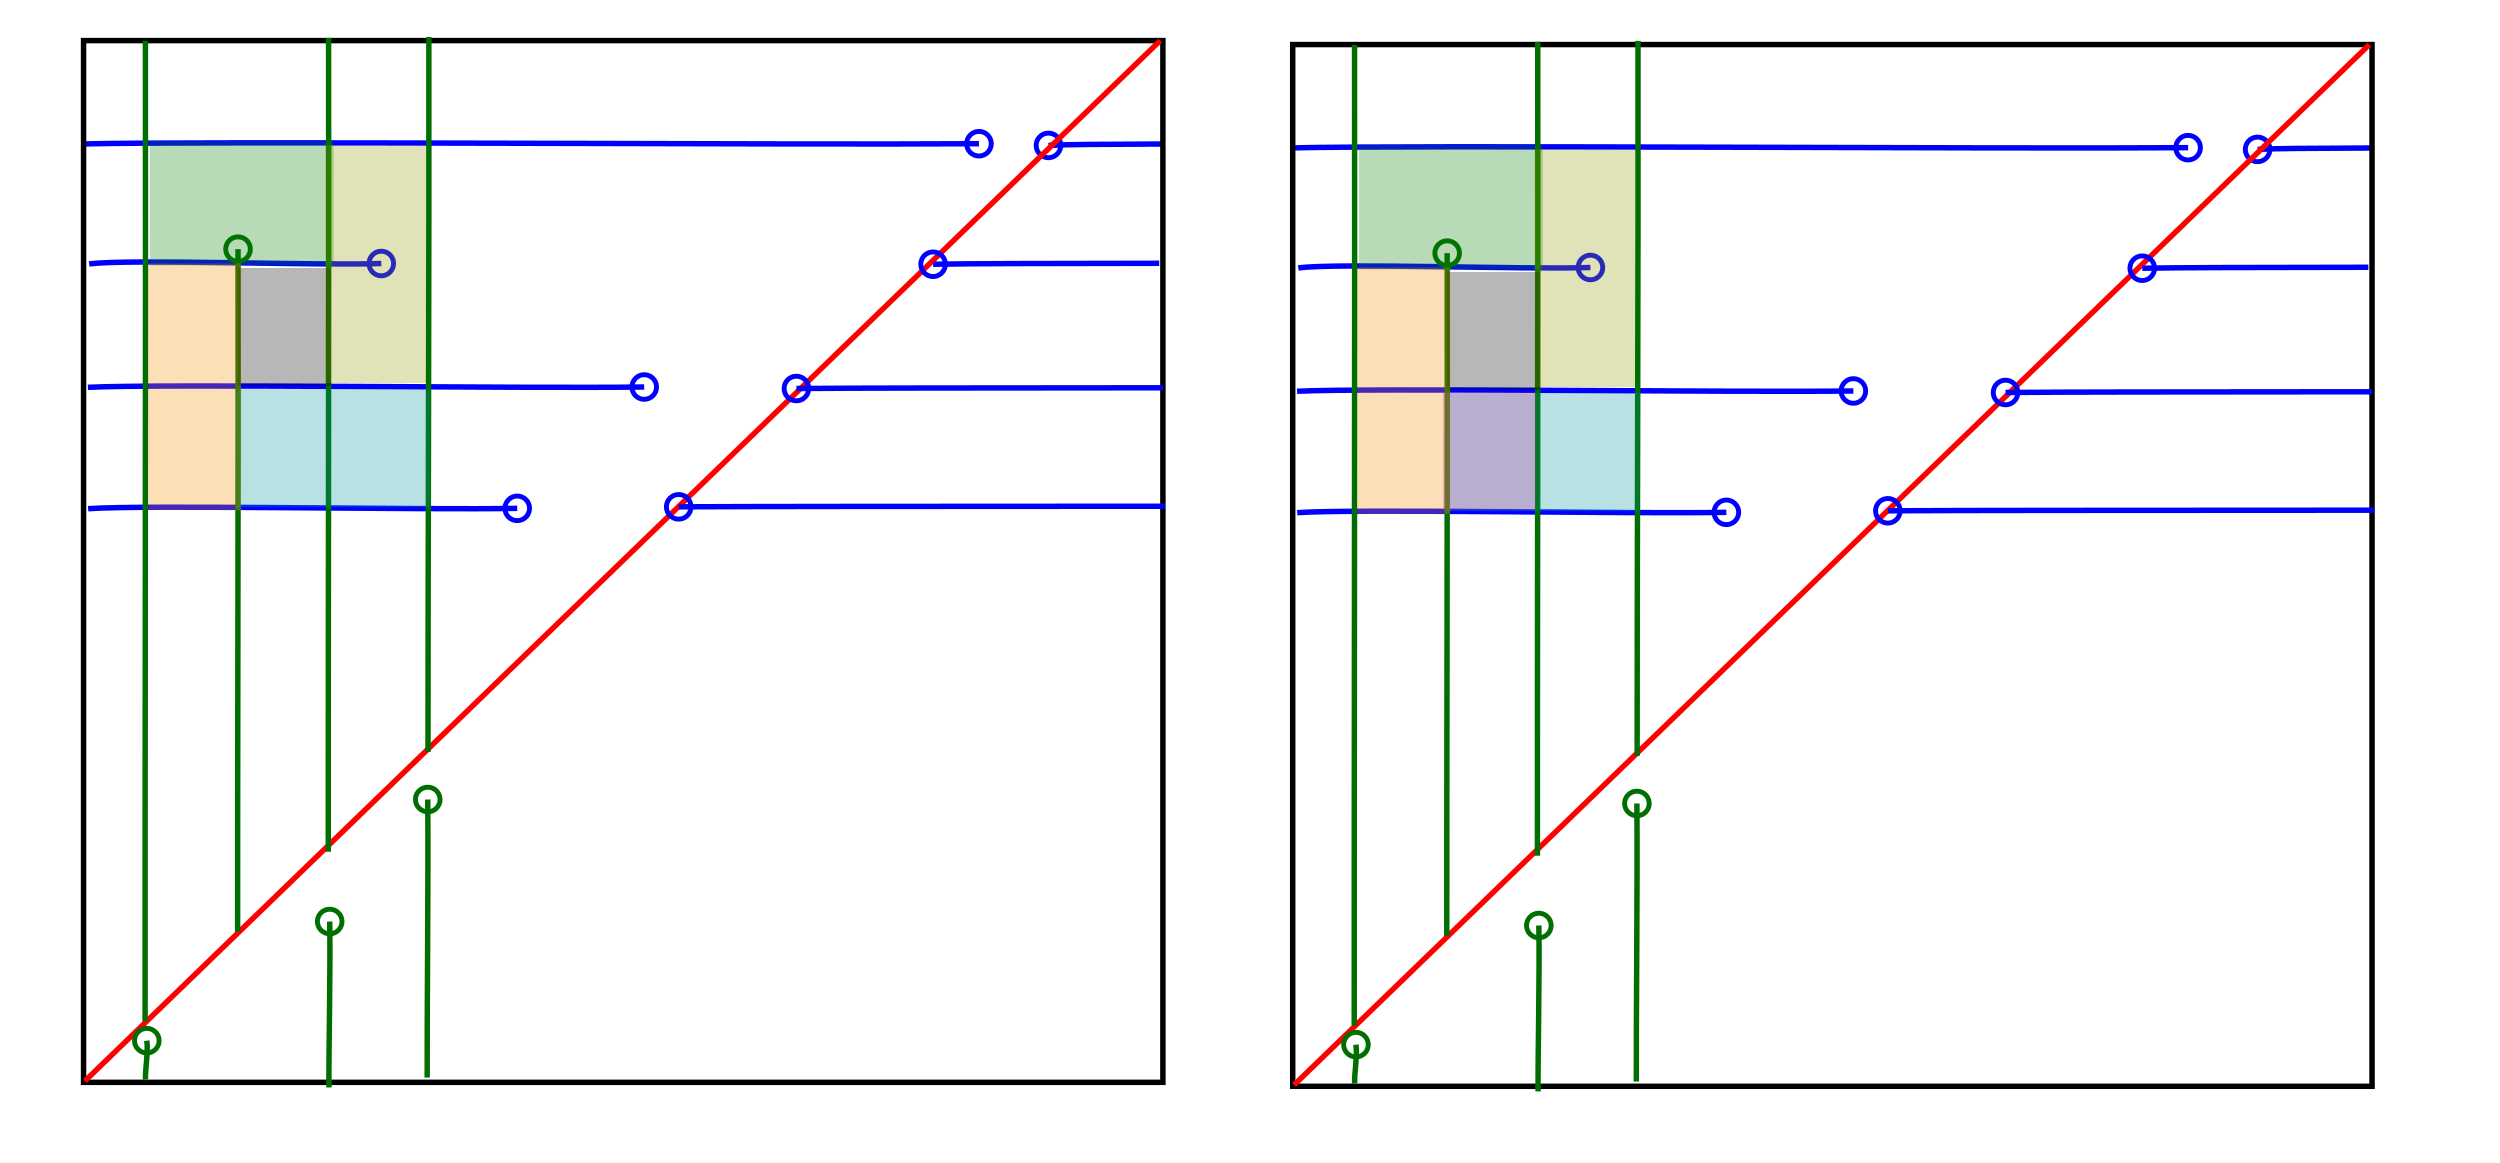
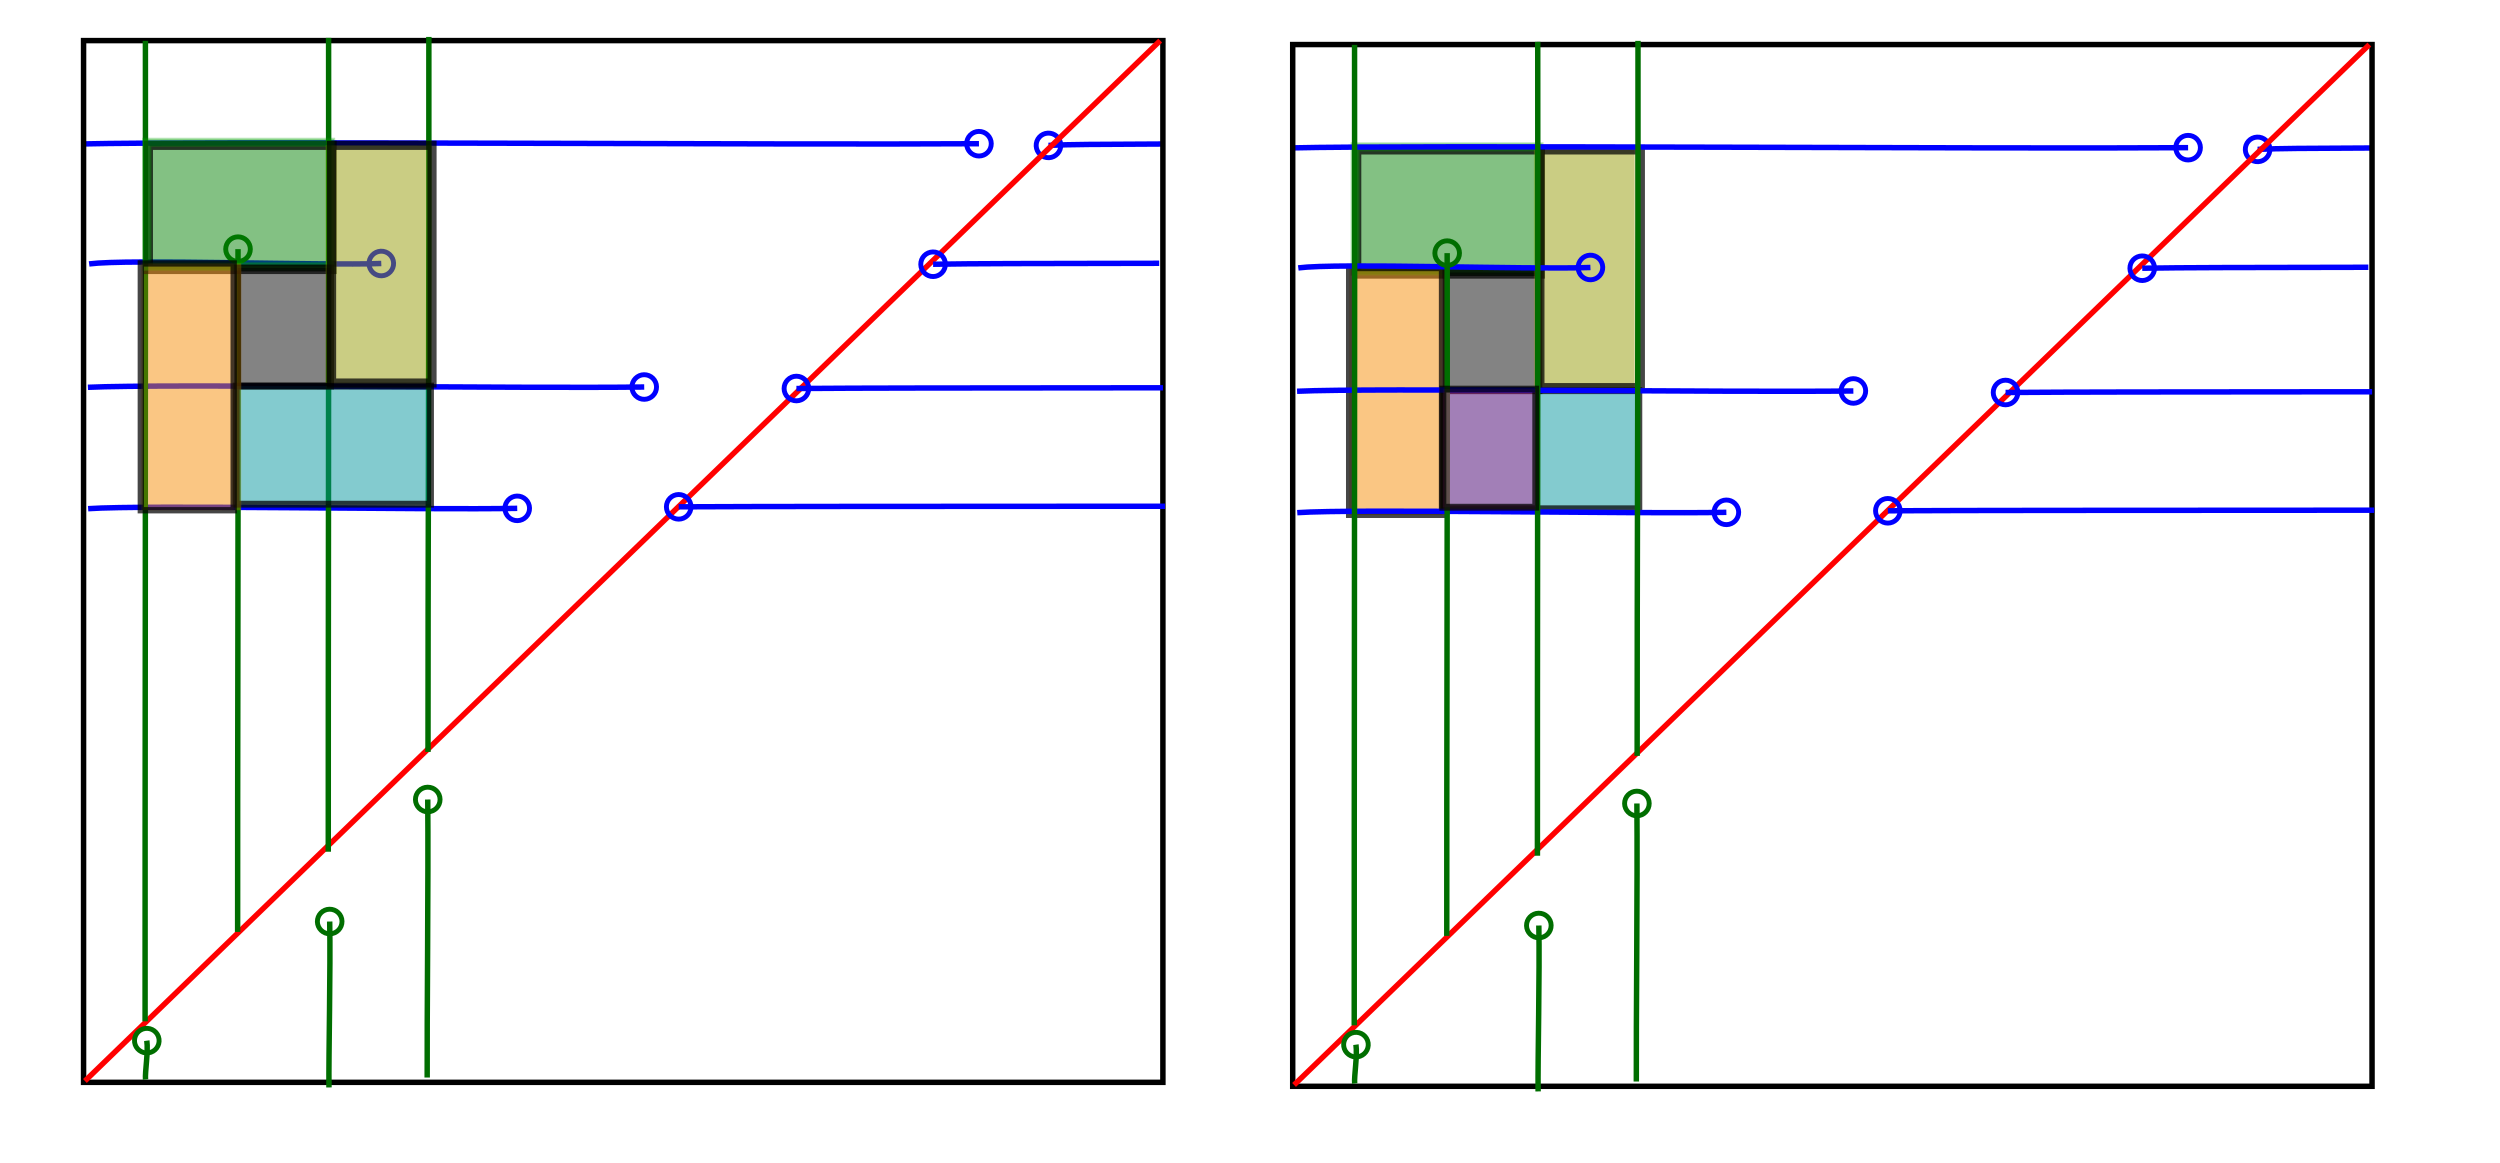
<svg xmlns="http://www.w3.org/2000/svg" width="4.3in" height="2in" viewBox="0 0 109.22 50.8" version="1.1" id="svg1">
  <defs id="defs1">
    <clipPath clipPathUnits="userSpaceOnUse" id="clipPath52">
      <path id="path52" style="stroke-width:0.1;stroke-linecap:square;paint-order:markers fill stroke;stop-color:#000000" d="m -880.828,-187.298 h 1640.84 v 73.282 h -1640.84 z" />
    </clipPath>
    <marker style="overflow:visible" id="ColoredDot" refX="0" refY="0" orient="auto" markerWidth="1" markerHeight="1" viewBox="0 0 1 1" preserveAspectRatio="xMidYMid">
      <path transform="scale(0.45)" style="fill:context-fill;fill-rule:evenodd;stroke:context-stroke;stroke-width:2" d="M 5,0 C 5,2.76 2.76,5 0,5 -2.76,5 -5,2.76 -5,0 c 0,-2.76 2.3,-5 5,-5 2.76,0 5,2.24 5,5 z" id="path20" />
    </marker>
    <rect x="644.477" y="100.005" width="63.64" height="68.69" id="rect4" />
    <rect x="644.477" y="100.005" width="63.64" height="68.69" id="rect4-5" />
    <rect x="644.477" y="100.005" width="63.64" height="68.69" id="rect4-5-6" />
    <rect x="644.477" y="100.005" width="63.64" height="68.69" id="rect4-5-6-1" />
    <rect x="644.477" y="100.005" width="63.64" height="68.69" id="rect4-5-6-1-0" />
    <rect x="644.477" y="100.005" width="63.64" height="68.69" id="rect4-9" />
    <rect x="644.477" y="100.005" width="63.64" height="68.69" id="rect4-5-6-9" />
    <rect x="644.477" y="100.005" width="63.64" height="68.69" id="rect4-5-6-1-0-8" />
    <marker style="overflow:visible" id="marker4-6-8" refX="0" refY="0" orient="auto-start-reverse" markerWidth="1" markerHeight="1" viewBox="0 0 1 1" preserveAspectRatio="xMidYMid">
      <path transform="scale(0.7)" d="M -2,-4 9,0 -2,4 c 2,-2.33 2,-5.66 0,-8 z" style="fill:context-stroke;fill-rule:evenodd;stroke:none" id="path4-9-0" />
    </marker>
    <marker style="overflow:visible" id="marker4-6-8-9" refX="0" refY="0" orient="auto-start-reverse" markerWidth="1" markerHeight="1" viewBox="0 0 1 1" preserveAspectRatio="xMidYMid">
      <path transform="scale(0.7)" d="M -2,-4 9,0 -2,4 c 2,-2.33 2,-5.66 0,-8 z" style="fill:context-stroke;fill-rule:evenodd;stroke:none" id="path4-9-0-6" />
    </marker>
    <marker style="overflow:visible" id="ColoredDot-77" refX="0" refY="0" orient="auto" markerWidth="1" markerHeight="1" viewBox="0 0 1 1" preserveAspectRatio="xMidYMid">
      <path transform="scale(0.45)" style="fill:context-fill;fill-rule:evenodd;stroke:context-stroke;stroke-width:2" d="M 5,0 C 5,2.76 2.76,5 0,5 -2.76,5 -5,2.76 -5,0 c 0,-2.76 2.3,-5 5,-5 2.76,0 5,2.24 5,5 z" id="path20-9" />
    </marker>
    <marker style="overflow:visible" id="marker4-6-8-9-7" refX="0" refY="0" orient="auto-start-reverse" markerWidth="1" markerHeight="1" viewBox="0 0 1 1" preserveAspectRatio="xMidYMid">
      <path transform="scale(0.7)" d="M -2,-4 9,0 -2,4 c 2,-2.33 2,-5.66 0,-8 z" style="fill:context-stroke;fill-rule:evenodd;stroke:none" id="path4-9-0-6-7" />
    </marker>
    <marker style="overflow:visible" id="ColoredDot-77-1" refX="0" refY="0" orient="auto" markerWidth="1" markerHeight="1" viewBox="0 0 1 1" preserveAspectRatio="xMidYMid">
      <path transform="scale(0.45)" style="fill:context-fill;fill-rule:evenodd;stroke:context-stroke;stroke-width:2" d="M 5,0 C 5,2.76 2.76,5 0,5 -2.76,5 -5,2.76 -5,0 c 0,-2.76 2.3,-5 5,-5 2.76,0 5,2.24 5,5 z" id="path20-9-6" />
    </marker>
    <marker style="overflow:visible" id="marker4-6-8-6" refX="0" refY="0" orient="auto-start-reverse" markerWidth="1" markerHeight="1" viewBox="0 0 1 1" preserveAspectRatio="xMidYMid">
      <path transform="scale(0.7)" d="M -2,-4 9,0 -2,4 c 2,-2.33 2,-5.66 0,-8 z" style="fill:context-stroke;fill-rule:evenodd;stroke:none" id="path4-9-0-3" />
    </marker>
    <marker style="overflow:visible" id="ColoredDot-6" refX="0" refY="0" orient="auto" markerWidth="1" markerHeight="1" viewBox="0 0 1 1" preserveAspectRatio="xMidYMid">
      <path transform="scale(0.45)" style="fill:context-fill;fill-rule:evenodd;stroke:context-stroke;stroke-width:2" d="M 5,0 C 5,2.76 2.76,5 0,5 -2.76,5 -5,2.76 -5,0 c 0,-2.76 2.3,-5 5,-5 2.76,0 5,2.24 5,5 z" id="path20-7" />
    </marker>
    <marker style="overflow:visible" id="marker4-6-8-1" refX="0" refY="0" orient="auto-start-reverse" markerWidth="1" markerHeight="1" viewBox="0 0 1 1" preserveAspectRatio="xMidYMid">
      <path transform="scale(0.7)" d="M -2,-4 9,0 -2,4 c 2,-2.33 2,-5.66 0,-8 z" style="fill:context-stroke;fill-rule:evenodd;stroke:none" id="path4-9-0-65" />
    </marker>
    <marker style="overflow:visible" id="ColoredDot-84" refX="0" refY="0" orient="auto" markerWidth="1" markerHeight="1" viewBox="0 0 1 1" preserveAspectRatio="xMidYMid">
      <path transform="scale(0.45)" style="fill:context-fill;fill-rule:evenodd;stroke:context-stroke;stroke-width:2" d="M 5,0 C 5,2.76 2.76,5 0,5 -2.76,5 -5,2.76 -5,0 c 0,-2.76 2.3,-5 5,-5 2.76,0 5,2.24 5,5 z" id="path20-71" />
    </marker>
    <marker style="overflow:visible" id="marker4-6-8-9-7-6" refX="0" refY="0" orient="auto-start-reverse" markerWidth="1" markerHeight="1" viewBox="0 0 1 1" preserveAspectRatio="xMidYMid">
      <path transform="scale(0.7)" d="M -2,-4 9,0 -2,4 c 2,-2.33 2,-5.66 0,-8 z" style="fill:context-stroke;fill-rule:evenodd;stroke:none" id="path4-9-0-6-7-2" />
    </marker>
    <marker style="overflow:visible" id="ColoredDot-77-1-7" refX="0" refY="0" orient="auto" markerWidth="1" markerHeight="1" viewBox="0 0 1 1" preserveAspectRatio="xMidYMid">
      <path transform="scale(0.45)" style="fill:context-fill;fill-rule:evenodd;stroke:context-stroke;stroke-width:2" d="M 5,0 C 5,2.76 2.76,5 0,5 -2.76,5 -5,2.76 -5,0 c 0,-2.76 2.3,-5 5,-5 2.76,0 5,2.24 5,5 z" id="path20-9-6-7" />
    </marker>
    <marker style="overflow:visible" id="marker4-6-8-6-6" refX="0" refY="0" orient="auto-start-reverse" markerWidth="1" markerHeight="1" viewBox="0 0 1 1" preserveAspectRatio="xMidYMid">
      <path transform="scale(0.7)" d="M -2,-4 9,0 -2,4 c 2,-2.33 2,-5.66 0,-8 z" style="fill:context-stroke;fill-rule:evenodd;stroke:none" id="path4-9-0-3-2" />
    </marker>
    <marker style="overflow:visible" id="ColoredDot-6-7" refX="0" refY="0" orient="auto" markerWidth="1" markerHeight="1" viewBox="0 0 1 1" preserveAspectRatio="xMidYMid">
      <path transform="scale(0.45)" style="fill:context-fill;fill-rule:evenodd;stroke:context-stroke;stroke-width:2" d="M 5,0 C 5,2.76 2.76,5 0,5 -2.76,5 -5,2.76 -5,0 c 0,-2.76 2.3,-5 5,-5 2.76,0 5,2.24 5,5 z" id="path20-7-2" />
    </marker>
    <marker style="overflow:visible" id="marker4-6-8-6-6-8" refX="0" refY="0" orient="auto-start-reverse" markerWidth="1" markerHeight="1" viewBox="0 0 1 1" preserveAspectRatio="xMidYMid">
      <path transform="scale(0.7)" d="M -2,-4 9,0 -2,4 c 2,-2.33 2,-5.66 0,-8 z" style="fill:context-stroke;fill-rule:evenodd;stroke:none" id="path4-9-0-3-2-0" />
    </marker>
    <marker style="overflow:visible" id="marker4-6-8-6-6-8-2" refX="0" refY="0" orient="auto-start-reverse" markerWidth="1" markerHeight="1" viewBox="0 0 1 1" preserveAspectRatio="xMidYMid">
      <path transform="scale(0.7)" d="M -2,-4 9,0 -2,4 c 2,-2.33 2,-5.66 0,-8 z" style="fill:context-stroke;fill-rule:evenodd;stroke:none" id="path4-9-0-3-2-0-5" />
    </marker>
    <marker style="overflow:visible" id="marker4-6-8-6-6-84" refX="0" refY="0" orient="auto-start-reverse" markerWidth="1" markerHeight="1" viewBox="0 0 1 1" preserveAspectRatio="xMidYMid">
      <path transform="scale(0.7)" d="M -2,-4 9,0 -2,4 c 2,-2.33 2,-5.66 0,-8 z" style="fill:context-stroke;fill-rule:evenodd;stroke:none" id="path4-9-0-3-2-7" />
    </marker>
    <marker style="overflow:visible" id="ColoredDot-6-7-7" refX="0" refY="0" orient="auto" markerWidth="1" markerHeight="1" viewBox="0 0 1 1" preserveAspectRatio="xMidYMid">
      <path transform="scale(0.45)" style="fill:context-fill;fill-rule:evenodd;stroke:context-stroke;stroke-width:2" d="M 5,0 C 5,2.76 2.76,5 0,5 -2.76,5 -5,2.76 -5,0 c 0,-2.76 2.3,-5 5,-5 2.76,0 5,2.24 5,5 z" id="path20-7-2-8" />
    </marker>
    <marker style="overflow:visible" id="marker4-6-8-6-6-8-5" refX="0" refY="0" orient="auto-start-reverse" markerWidth="1" markerHeight="1" viewBox="0 0 1 1" preserveAspectRatio="xMidYMid">
      <path transform="scale(0.7)" d="M -2,-4 9,0 -2,4 c 2,-2.33 2,-5.66 0,-8 z" style="fill:context-stroke;fill-rule:evenodd;stroke:none" id="path4-9-0-3-2-0-7" />
    </marker>
    <marker style="overflow:visible" id="marker4-6-8-6-6-84-9" refX="0" refY="0" orient="auto-start-reverse" markerWidth="1" markerHeight="1" viewBox="0 0 1 1" preserveAspectRatio="xMidYMid">
      <path transform="scale(0.7)" d="M -2,-4 9,0 -2,4 c 2,-2.33 2,-5.66 0,-8 z" style="fill:context-stroke;fill-rule:evenodd;stroke:none" id="path4-9-0-3-2-7-4" />
    </marker>
    <marker style="overflow:visible" id="ColoredDot-6-7-7-7" refX="0" refY="0" orient="auto" markerWidth="1" markerHeight="1" viewBox="0 0 1 1" preserveAspectRatio="xMidYMid">
      <path transform="scale(0.45)" style="fill:context-fill;fill-rule:evenodd;stroke:context-stroke;stroke-width:2" d="M 5,0 C 5,2.76 2.76,5 0,5 -2.76,5 -5,2.76 -5,0 c 0,-2.76 2.3,-5 5,-5 2.76,0 5,2.24 5,5 z" id="path20-7-2-8-6" />
    </marker>
    <marker style="overflow:visible" id="marker4-6-8-1-4" refX="0" refY="0" orient="auto-start-reverse" markerWidth="1" markerHeight="1" viewBox="0 0 1 1" preserveAspectRatio="xMidYMid">
      <path transform="scale(0.7)" d="M -2,-4 9,0 -2,4 c 2,-2.33 2,-5.66 0,-8 z" style="fill:context-stroke;fill-rule:evenodd;stroke:none" id="path4-9-0-65-9" />
    </marker>
    <marker style="overflow:visible" id="ColoredDot-84-0" refX="0" refY="0" orient="auto" markerWidth="1" markerHeight="1" viewBox="0 0 1 1" preserveAspectRatio="xMidYMid">
      <path transform="scale(0.45)" style="fill:context-fill;fill-rule:evenodd;stroke:context-stroke;stroke-width:2" d="M 5,0 C 5,2.76 2.76,5 0,5 -2.76,5 -5,2.76 -5,0 c 0,-2.76 2.3,-5 5,-5 2.76,0 5,2.24 5,5 z" id="path20-71-8" />
    </marker>
    <marker style="overflow:visible" id="marker4-6-8-9-7-6-9" refX="0" refY="0" orient="auto-start-reverse" markerWidth="1" markerHeight="1" viewBox="0 0 1 1" preserveAspectRatio="xMidYMid">
      <path transform="scale(0.7)" d="M -2,-4 9,0 -2,4 c 2,-2.33 2,-5.66 0,-8 z" style="fill:context-stroke;fill-rule:evenodd;stroke:none" id="path4-9-0-6-7-2-6" />
    </marker>
    <marker style="overflow:visible" id="ColoredDot-77-1-7-3" refX="0" refY="0" orient="auto" markerWidth="1" markerHeight="1" viewBox="0 0 1 1" preserveAspectRatio="xMidYMid">
      <path transform="scale(0.45)" style="fill:context-fill;fill-rule:evenodd;stroke:context-stroke;stroke-width:2" d="M 5,0 C 5,2.76 2.76,5 0,5 -2.76,5 -5,2.76 -5,0 c 0,-2.76 2.3,-5 5,-5 2.76,0 5,2.24 5,5 z" id="path20-9-6-7-2" />
    </marker>
    <marker style="overflow:visible" id="marker4-6-8-3" refX="0" refY="0" orient="auto-start-reverse" markerWidth="1" markerHeight="1" viewBox="0 0 1 1" preserveAspectRatio="xMidYMid">
      <path transform="scale(0.7)" d="M -2,-4 9,0 -2,4 c 2,-2.33 2,-5.66 0,-8 z" style="fill:context-stroke;fill-rule:evenodd;stroke:none" id="path4-9-0-64" />
    </marker>
    <marker style="overflow:visible" id="ColoredDot-2" refX="0" refY="0" orient="auto" markerWidth="1" markerHeight="1" viewBox="0 0 1 1" preserveAspectRatio="xMidYMid">
      <path transform="scale(0.45)" style="fill:context-fill;fill-rule:evenodd;stroke:context-stroke;stroke-width:2" d="M 5,0 C 5,2.76 2.76,5 0,5 -2.76,5 -5,2.76 -5,0 c 0,-2.76 2.3,-5 5,-5 2.76,0 5,2.24 5,5 z" id="path20-5" />
    </marker>
    <marker style="overflow:visible" id="marker4-6-8-9-9" refX="0" refY="0" orient="auto-start-reverse" markerWidth="1" markerHeight="1" viewBox="0 0 1 1" preserveAspectRatio="xMidYMid">
      <path transform="scale(0.7)" d="M -2,-4 9,0 -2,4 c 2,-2.33 2,-5.66 0,-8 z" style="fill:context-stroke;fill-rule:evenodd;stroke:none" id="path4-9-0-6-4" />
    </marker>
    <marker style="overflow:visible" id="ColoredDot-77-9" refX="0" refY="0" orient="auto" markerWidth="1" markerHeight="1" viewBox="0 0 1 1" preserveAspectRatio="xMidYMid">
      <path transform="scale(0.45)" style="fill:context-fill;fill-rule:evenodd;stroke:context-stroke;stroke-width:2" d="M 5,0 C 5,2.76 2.76,5 0,5 -2.76,5 -5,2.76 -5,0 c 0,-2.76 2.3,-5 5,-5 2.76,0 5,2.24 5,5 z" id="path20-9-0" />
    </marker>
    <marker style="overflow:visible" id="marker4-6-8-1-7" refX="0" refY="0" orient="auto-start-reverse" markerWidth="1" markerHeight="1" viewBox="0 0 1 1" preserveAspectRatio="xMidYMid">
      <path transform="scale(0.7)" d="M -2,-4 9,0 -2,4 c 2,-2.33 2,-5.66 0,-8 z" style="fill:context-stroke;fill-rule:evenodd;stroke:none" id="path4-9-0-65-1" />
    </marker>
    <marker style="overflow:visible" id="ColoredDot-84-06" refX="0" refY="0" orient="auto" markerWidth="1" markerHeight="1" viewBox="0 0 1 1" preserveAspectRatio="xMidYMid">
      <path transform="scale(0.45)" style="fill:context-fill;fill-rule:evenodd;stroke:context-stroke;stroke-width:2" d="M 5,0 C 5,2.76 2.76,5 0,5 -2.76,5 -5,2.76 -5,0 c 0,-2.76 2.3,-5 5,-5 2.76,0 5,2.24 5,5 z" id="path20-71-6" />
    </marker>
    <marker style="overflow:visible" id="marker4-6-8-1-4-8" refX="0" refY="0" orient="auto-start-reverse" markerWidth="1" markerHeight="1" viewBox="0 0 1 1" preserveAspectRatio="xMidYMid">
      <path transform="scale(0.7)" d="M -2,-4 9,0 -2,4 c 2,-2.33 2,-5.66 0,-8 z" style="fill:context-stroke;fill-rule:evenodd;stroke:none" id="path4-9-0-65-9-9" />
    </marker>
    <marker style="overflow:visible" id="ColoredDot-84-0-3" refX="0" refY="0" orient="auto" markerWidth="1" markerHeight="1" viewBox="0 0 1 1" preserveAspectRatio="xMidYMid">
      <path transform="scale(0.45)" style="fill:context-fill;fill-rule:evenodd;stroke:context-stroke;stroke-width:2" d="M 5,0 C 5,2.76 2.76,5 0,5 -2.76,5 -5,2.76 -5,0 c 0,-2.76 2.3,-5 5,-5 2.76,0 5,2.24 5,5 z" id="path20-71-8-0" />
    </marker>
    <marker style="overflow:visible" id="marker4-6-8-9-7-7" refX="0" refY="0" orient="auto-start-reverse" markerWidth="1" markerHeight="1" viewBox="0 0 1 1" preserveAspectRatio="xMidYMid">
      <path transform="scale(0.7)" d="M -2,-4 9,0 -2,4 c 2,-2.33 2,-5.66 0,-8 z" style="fill:context-stroke;fill-rule:evenodd;stroke:none" id="path4-9-0-6-7-8" />
    </marker>
    <marker style="overflow:visible" id="ColoredDot-77-1-5" refX="0" refY="0" orient="auto" markerWidth="1" markerHeight="1" viewBox="0 0 1 1" preserveAspectRatio="xMidYMid">
      <path transform="scale(0.45)" style="fill:context-fill;fill-rule:evenodd;stroke:context-stroke;stroke-width:2" d="M 5,0 C 5,2.76 2.76,5 0,5 -2.76,5 -5,2.76 -5,0 c 0,-2.76 2.3,-5 5,-5 2.76,0 5,2.24 5,5 z" id="path20-9-6-9" />
    </marker>
    <marker style="overflow:visible" id="marker4-6-8-9-7-6-8" refX="0" refY="0" orient="auto-start-reverse" markerWidth="1" markerHeight="1" viewBox="0 0 1 1" preserveAspectRatio="xMidYMid">
      <path transform="scale(0.7)" d="M -2,-4 9,0 -2,4 c 2,-2.33 2,-5.66 0,-8 z" style="fill:context-stroke;fill-rule:evenodd;stroke:none" id="path4-9-0-6-7-2-2" />
    </marker>
    <marker style="overflow:visible" id="ColoredDot-77-1-7-6" refX="0" refY="0" orient="auto" markerWidth="1" markerHeight="1" viewBox="0 0 1 1" preserveAspectRatio="xMidYMid">
      <path transform="scale(0.45)" style="fill:context-fill;fill-rule:evenodd;stroke:context-stroke;stroke-width:2" d="M 5,0 C 5,2.76 2.76,5 0,5 -2.76,5 -5,2.76 -5,0 c 0,-2.76 2.3,-5 5,-5 2.76,0 5,2.24 5,5 z" id="path20-9-6-7-9" />
    </marker>
    <marker style="overflow:visible" id="marker4-6-8-9-7-6-9-7" refX="0" refY="0" orient="auto-start-reverse" markerWidth="1" markerHeight="1" viewBox="0 0 1 1" preserveAspectRatio="xMidYMid">
      <path transform="scale(0.7)" d="M -2,-4 9,0 -2,4 c 2,-2.33 2,-5.66 0,-8 z" style="fill:context-stroke;fill-rule:evenodd;stroke:none" id="path4-9-0-6-7-2-6-4" />
    </marker>
    <marker style="overflow:visible" id="ColoredDot-77-1-7-3-3" refX="0" refY="0" orient="auto" markerWidth="1" markerHeight="1" viewBox="0 0 1 1" preserveAspectRatio="xMidYMid">
      <path transform="scale(0.45)" style="fill:context-fill;fill-rule:evenodd;stroke:context-stroke;stroke-width:2" d="M 5,0 C 5,2.76 2.76,5 0,5 -2.76,5 -5,2.76 -5,0 c 0,-2.76 2.3,-5 5,-5 2.76,0 5,2.24 5,5 z" id="path20-9-6-7-2-2" />
    </marker>
    <marker style="overflow:visible" id="marker4-6-8-6-4" refX="0" refY="0" orient="auto-start-reverse" markerWidth="1" markerHeight="1" viewBox="0 0 1 1" preserveAspectRatio="xMidYMid">
      <path transform="scale(0.7)" d="M -2,-4 9,0 -2,4 c 2,-2.33 2,-5.66 0,-8 z" style="fill:context-stroke;fill-rule:evenodd;stroke:none" id="path4-9-0-3-4" />
    </marker>
    <marker style="overflow:visible" id="ColoredDot-6-5" refX="0" refY="0" orient="auto" markerWidth="1" markerHeight="1" viewBox="0 0 1 1" preserveAspectRatio="xMidYMid">
      <path transform="scale(0.45)" style="fill:context-fill;fill-rule:evenodd;stroke:context-stroke;stroke-width:2" d="M 5,0 C 5,2.76 2.76,5 0,5 -2.76,5 -5,2.76 -5,0 c 0,-2.76 2.3,-5 5,-5 2.76,0 5,2.24 5,5 z" id="path20-7-9" />
    </marker>
    <marker style="overflow:visible" id="marker4-6-8-6-6-7" refX="0" refY="0" orient="auto-start-reverse" markerWidth="1" markerHeight="1" viewBox="0 0 1 1" preserveAspectRatio="xMidYMid">
      <path transform="scale(0.7)" d="M -2,-4 9,0 -2,4 c 2,-2.33 2,-5.66 0,-8 z" style="fill:context-stroke;fill-rule:evenodd;stroke:none" id="path4-9-0-3-2-9" />
    </marker>
    <marker style="overflow:visible" id="ColoredDot-6-7-2" refX="0" refY="0" orient="auto" markerWidth="1" markerHeight="1" viewBox="0 0 1 1" preserveAspectRatio="xMidYMid">
      <path transform="scale(0.45)" style="fill:context-fill;fill-rule:evenodd;stroke:context-stroke;stroke-width:2" d="M 5,0 C 5,2.76 2.76,5 0,5 -2.76,5 -5,2.76 -5,0 c 0,-2.76 2.3,-5 5,-5 2.76,0 5,2.24 5,5 z" id="path20-7-2-1" />
    </marker>
    <marker style="overflow:visible" id="marker4-6-8-6-6-84-5" refX="0" refY="0" orient="auto-start-reverse" markerWidth="1" markerHeight="1" viewBox="0 0 1 1" preserveAspectRatio="xMidYMid">
      <path transform="scale(0.7)" d="M -2,-4 9,0 -2,4 c 2,-2.33 2,-5.66 0,-8 z" style="fill:context-stroke;fill-rule:evenodd;stroke:none" id="path4-9-0-3-2-7-5" />
    </marker>
    <marker style="overflow:visible" id="ColoredDot-6-7-7-5" refX="0" refY="0" orient="auto" markerWidth="1" markerHeight="1" viewBox="0 0 1 1" preserveAspectRatio="xMidYMid">
      <path transform="scale(0.45)" style="fill:context-fill;fill-rule:evenodd;stroke:context-stroke;stroke-width:2" d="M 5,0 C 5,2.76 2.76,5 0,5 -2.76,5 -5,2.76 -5,0 c 0,-2.76 2.3,-5 5,-5 2.76,0 5,2.24 5,5 z" id="path20-7-2-8-0" />
    </marker>
    <marker style="overflow:visible" id="marker4-6-8-6-6-84-9-8" refX="0" refY="0" orient="auto-start-reverse" markerWidth="1" markerHeight="1" viewBox="0 0 1 1" preserveAspectRatio="xMidYMid">
      <path transform="scale(0.7)" d="M -2,-4 9,0 -2,4 c 2,-2.33 2,-5.66 0,-8 z" style="fill:context-stroke;fill-rule:evenodd;stroke:none" id="path4-9-0-3-2-7-4-4" />
    </marker>
    <marker style="overflow:visible" id="ColoredDot-6-7-7-7-5" refX="0" refY="0" orient="auto" markerWidth="1" markerHeight="1" viewBox="0 0 1 1" preserveAspectRatio="xMidYMid">
      <path transform="scale(0.45)" style="fill:context-fill;fill-rule:evenodd;stroke:context-stroke;stroke-width:2" d="M 5,0 C 5,2.76 2.76,5 0,5 -2.76,5 -5,2.76 -5,0 c 0,-2.76 2.3,-5 5,-5 2.76,0 5,2.24 5,5 z" id="path20-7-2-8-6-7" />
    </marker>
    <marker style="overflow:visible" id="marker4-6-8-6-6-8-3" refX="0" refY="0" orient="auto-start-reverse" markerWidth="1" markerHeight="1" viewBox="0 0 1 1" preserveAspectRatio="xMidYMid">
      <path transform="scale(0.7)" d="M -2,-4 9,0 -2,4 c 2,-2.33 2,-5.66 0,-8 z" style="fill:context-stroke;fill-rule:evenodd;stroke:none" id="path4-9-0-3-2-0-8" />
    </marker>
    <marker style="overflow:visible" id="marker4-6-8-6-6-8-5-1" refX="0" refY="0" orient="auto-start-reverse" markerWidth="1" markerHeight="1" viewBox="0 0 1 1" preserveAspectRatio="xMidYMid">
      <path transform="scale(0.7)" d="M -2,-4 9,0 -2,4 c 2,-2.33 2,-5.66 0,-8 z" style="fill:context-stroke;fill-rule:evenodd;stroke:none" id="path4-9-0-3-2-0-7-9" />
    </marker>
    <marker style="overflow:visible" id="marker4-6-8-6-6-8-2-8" refX="0" refY="0" orient="auto-start-reverse" markerWidth="1" markerHeight="1" viewBox="0 0 1 1" preserveAspectRatio="xMidYMid">
      <path transform="scale(0.7)" d="M -2,-4 9,0 -2,4 c 2,-2.33 2,-5.66 0,-8 z" style="fill:context-stroke;fill-rule:evenodd;stroke:none" id="path4-9-0-3-2-0-5-1" />
    </marker>
  </defs>
  <g id="layer1" transform="translate(-12.10939,6.048508)">
    <path style="fill:none;fill-opacity:1;stroke:#0000ff;stroke-width:0.239;stroke-dasharray:none;stroke-opacity:1;marker-mid:url(#marker4-6-8);marker-end:url(#ColoredDot)" d="m 15.654,0.241 c 5.185,-0.131 31.053,0.049 39.224,-0.011" id="path3-6-2-6" />
    <path style="fill:none;fill-opacity:1;stroke:#0000ff;stroke-width:0.239;stroke-dasharray:none;stroke-opacity:1;marker-mid:url(#marker4-6-8-9);marker-end:url(#ColoredDot-77)" d="m 62.89,0.243 c -2.989,0.015 -4.018,0.015 -4.975,0.061" id="path3-6-2-6-9" />
    <rect style="fill:none;fill-opacity:1;stroke:#000000;stroke-width:0.239;stroke-dasharray:none;stroke-opacity:1" id="rect8" width="47.154" height="45.512" x="15.76" y="-4.275" />
    <path style="fill:none;fill-opacity:1;stroke:#ff0000;stroke-width:0.239;stroke-dasharray:none;stroke-opacity:1" d="M 15.819,41.178 62.796,-4.275" id="path8" />
    <path d="m 16.003,5.482 c 1.687,-0.226 10.105,0.084 12.764,-0.019" style="fill:none;fill-opacity:1;stroke:#0000ff;stroke-width:0.239;stroke-dasharray:none;stroke-opacity:1;marker-mid:url(#marker4-6-8);marker-end:url(#ColoredDot)" id="path1" />
    <path d="m 15.95,10.872 c 3.212,-0.153 19.241,0.057 24.304,-0.013" style="fill:none;fill-opacity:1;stroke:#0000ff;stroke-width:0.239;stroke-dasharray:none;stroke-opacity:1;marker-mid:url(#marker4-6-8-1);marker-end:url(#ColoredDot-84)" id="path1-7" />
    <path d="m 15.959,16.175 c 2.478,-0.174 14.842,0.065 18.747,-0.015" style="fill:none;fill-opacity:1;stroke:#0000ff;stroke-width:0.239;stroke-dasharray:none;stroke-opacity:1;marker-mid:url(#marker4-6-8-1-4);marker-end:url(#ColoredDot-84-0)" id="path1-7-4" />
    <path style="fill:none;fill-opacity:1;stroke:#0000ff;stroke-width:0.239;stroke-dasharray:none;stroke-opacity:1;marker-mid:url(#marker4-6-8-9-7);marker-end:url(#ColoredDot-77-1)" d="m 62.753,5.454 c -5.936,0.011 -7.978,0.01 -9.879,0.042" id="path3-6-2-6-9-9" />
    <path style="fill:none;fill-opacity:1;stroke:#0000ff;stroke-width:0.239;stroke-dasharray:none;stroke-opacity:1;marker-mid:url(#marker4-6-8-9-7-6);marker-end:url(#ColoredDot-77-1-7)" d="m 62.918,10.893 c -9.623,0.008 -12.934,0.008 -16.015,0.032" id="path3-6-2-6-9-9-7" />
    <path style="fill:none;fill-opacity:1;stroke:#0000ff;stroke-width:0.239;stroke-dasharray:none;stroke-opacity:1;marker-mid:url(#marker4-6-8-9-7-6-9);marker-end:url(#ColoredDot-77-1-7-3)" d="m 63.007,16.068 c -12.766,0.007 -17.158,0.006 -21.246,0.026" id="path3-6-2-6-9-9-7-5" />
    <path d="m 22.491,34.665 c -0.009,-5.666 0.037,-21.282 0.017,-29.829" style="fill:none;fill-opacity:1;stroke:#006e00;stroke-width:0.239;stroke-dasharray:none;stroke-opacity:1;marker-mid:url(#marker4-6-8-6);marker-end:url(#ColoredDot-6)" id="path3" />
    <path d="m 30.772,41.027 c -0.013,-2.307 0.055,-8.667 0.025,-12.147" style="fill:none;fill-opacity:1;stroke:#006e00;stroke-width:0.239;stroke-dasharray:none;stroke-opacity:1;marker-mid:url(#marker4-6-8-6-6);marker-end:url(#ColoredDot-6-7)" id="path3-4" />
    <path d="m 26.481,41.46 c -0.017,-1.377 0.072,-5.172 0.032,-7.249" style="fill:none;fill-opacity:1;stroke:#006e00;stroke-width:0.239;stroke-dasharray:none;stroke-opacity:1;marker-mid:url(#marker4-6-8-6-6-84);marker-end:url(#ColoredDot-6-7-7)" id="path3-4-0" />
    <path d="m 18.467,41.115 c -0.03,-0.323 0.125,-1.212 0.056,-1.699" style="fill:none;fill-opacity:1;stroke:#006e00;stroke-width:0.239;stroke-dasharray:none;stroke-opacity:1;marker-mid:url(#marker4-6-8-6-6-84-9);marker-end:url(#ColoredDot-6-7-7-7)" id="path3-4-0-5" />
    <path d="m 30.808,26.801 c -0.007,-6 0.054,-22.187 0.037,-31.237" style="fill:none;fill-opacity:1;stroke:#006e00;stroke-width:0.239;stroke-dasharray:none;stroke-opacity:1;marker-mid:url(#marker4-6-8-6-6-8)" id="path3-4-3" />
    <path d="m 18.448,38.571 c -0.007,-8.137 0.03,-30.562 0.014,-42.834" style="fill:none;fill-opacity:1;stroke:#006e00;stroke-width:0.239;stroke-dasharray:none;stroke-opacity:1;marker-mid:url(#marker4-6-8-6-6-8-5)" id="path3-4-3-3" />
    <path d="m 26.451,31.162 c -0.007,-6.754 0.03,-25.369 0.014,-35.557" style="fill:none;fill-opacity:1;stroke:#006e00;stroke-width:0.239;stroke-dasharray:none;stroke-opacity:1;marker-mid:url(#marker4-6-8-6-6-8-2)" id="path3-4-3-4" />
    <rect style="fill:#008100;fill-opacity:0.283;stroke:none;stroke-width:0.224;stroke-dasharray:none;stroke-opacity:1" id="rect9" width="8.026" height="5.424" x="18.656" y="0.123" />
+     <rect style="fill:#008100;fill-opacity:0.283;stroke:#000000;stroke-width:0.4;stroke-dasharray:none;stroke-opacity:0.726" id="rect9-1" width="8.026" height="5.424" x="18.592" y="0.301" />
+     <rect style="fill:none;fill-opacity:0.283;stroke:#00a100;stroke-width:0.4;stroke-dasharray:none;stroke-opacity:0.282" id="rect9-3" width="8.026" height="5.424" x="18.526" y="0.169" />
+     <rect style="fill:none;fill-opacity:0.283;stroke:#00a100;stroke-width:0.3;stroke-dasharray:none;stroke-opacity:0.282" id="rect9-88" width="8.026" height="5.424" x="18.526" y="0.169" />
    <rect style="fill:#000000;fill-opacity:0.283;stroke:none;stroke-width:0.191;stroke-dasharray:none;stroke-opacity:1" id="rect9-4" width="4.057" height="5.16" x="22.494" y="5.659" />
+     <rect style="fill:#000000;fill-opacity:0.283;stroke:#000000;stroke-width:0.3;stroke-dasharray:none;stroke-opacity:0.726" id="rect9-4-4" width="4.057" height="5.16" x="22.494" y="5.659" />
    <rect style="fill:#00969e;fill-opacity:0.283;stroke:none;stroke-width:0.276;stroke-dasharray:none;stroke-opacity:1" id="rect9-4-6" width="8.489" height="5.16" x="22.428" y="10.951" />
+     <rect style="fill:#00969e;fill-opacity:0.283;stroke:#000000;stroke-width:0.3;stroke-dasharray:none;stroke-opacity:0.726" id="rect9-4-6-27" width="8.489" height="5.16" x="22.428" y="10.819" />
    <rect style="fill:#f38c00;fill-opacity:0.283;stroke:none;stroke-width:0.276;stroke-dasharray:none;stroke-opacity:1" id="rect9-4-16" width="4.057" height="10.782" x="18.592" y="5.461" />
+     <rect style="fill:#f38c00;fill-opacity:0.283;stroke:#000000;stroke-width:0.276;stroke-dasharray:none;stroke-opacity:0.726" id="rect9-4-16-7" width="4.057" height="10.782" x="18.261" y="5.461" />
    <rect style="fill:#939800;fill-opacity:0.283;stroke:none;stroke-width:0.281;stroke-dasharray:none;stroke-opacity:1" id="rect9-4-19" width="4.388" height="10.385" x="26.331" y="0.301" />
+     <rect style="fill:#939800;fill-opacity:0.283;stroke:#000000;stroke-width:0.4;stroke-dasharray:none;stroke-opacity:0.726" id="rect9-4-19-5" width="4.388" height="10.385" x="26.595" y="0.301" />
+     <rect style="fill:#008100;fill-opacity:0.283;stroke:none;stroke-width:0.224;stroke-dasharray:none;stroke-opacity:1" id="rect9-2" width="8.026" height="5.424" x="71.446" y="0.323" />
+     <rect style="fill:#008100;fill-opacity:0.283;stroke:#000000;stroke-width:0.4;stroke-dasharray:none;stroke-opacity:0.726" id="rect9-1-9" width="8.026" height="5.424" x="71.382" y="0.501" />
+     <rect style="fill:none;fill-opacity:0.283;stroke:#00a100;stroke-width:0.4;stroke-dasharray:none;stroke-opacity:0.282" id="rect9-3-4" width="8.026" height="5.424" x="71.315" y="0.369" />
+     <rect style="fill:none;fill-opacity:0.283;stroke:#00a100;stroke-width:0.3;stroke-dasharray:none;stroke-opacity:0.282" id="rect9-88-1" width="8.026" height="5.424" x="71.315" y="0.369" />
+     <rect style="fill:#000000;fill-opacity:0.283;stroke:none;stroke-width:0.191;stroke-dasharray:none;stroke-opacity:1" id="rect9-4-8" width="4.057" height="5.16" x="75.284" y="5.859" />
+     <rect style="fill:#000000;fill-opacity:0.283;stroke:#000000;stroke-width:0.3;stroke-dasharray:none;stroke-opacity:0.726" id="rect9-4-4-5" width="4.057" height="5.16" x="75.284" y="5.859" />
+     <rect style="fill:#00969e;fill-opacity:0.283;stroke:none;stroke-width:0.276;stroke-dasharray:none;stroke-opacity:1" id="rect9-4-6-4" width="8.489" height="5.16" x="75.218" y="11.151" />
+     <rect style="fill:#00969e;fill-opacity:0.283;stroke:#000000;stroke-width:0.3;stroke-dasharray:none;stroke-opacity:0.726" id="rect9-4-6-27-0" width="8.489" height="5.16" x="75.218" y="11.019" />
+     <rect style="fill:#f38c00;fill-opacity:0.283;stroke:none;stroke-width:0.276;stroke-dasharray:none;stroke-opacity:1" id="rect9-4-16-45" width="4.057" height="10.782" x="71.382" y="5.661" />
+     <rect style="fill:#f38c00;fill-opacity:0.283;stroke:#000000;stroke-width:0.276;stroke-dasharray:none;stroke-opacity:0.726" id="rect9-4-16-7-8" width="4.057" height="10.782" x="71.051" y="5.661" />
+     <rect style="fill:#939800;fill-opacity:0.283;stroke:none;stroke-width:0.281;stroke-dasharray:none;stroke-opacity:1" id="rect9-4-19-1" width="4.388" height="10.385" x="79.121" y="0.501" />
+     <rect style="fill:#939800;fill-opacity:0.283;stroke:#000000;stroke-width:0.4;stroke-dasharray:none;stroke-opacity:0.726" id="rect9-4-19-5-2" width="4.388" height="10.385" x="79.385" y="0.501" />
    <path style="fill:none;fill-opacity:1;stroke:#0000ff;stroke-width:0.239;stroke-dasharray:none;stroke-opacity:1;marker-mid:url(#marker4-6-8-3);marker-end:url(#ColoredDot-2)" d="m 68.479,0.414 c 5.185,-0.131 31.053,0.049 39.224,-0.011" id="path3-6-2-6-8" />
    <path style="fill:none;fill-opacity:1;stroke:#0000ff;stroke-width:0.239;stroke-dasharray:none;stroke-opacity:1;marker-mid:url(#marker4-6-8-9-9);marker-end:url(#ColoredDot-77-9)" d="m 115.715,0.417 c -2.989,0.015 -4.018,0.015 -4.975,0.061" id="path3-6-2-6-9-1" />
    <rect style="fill:none;fill-opacity:1;stroke:#000000;stroke-width:0.239;stroke-dasharray:none;stroke-opacity:1" id="rect8-7" width="47.154" height="45.512" x="68.585" y="-4.102" />
    <path style="fill:none;fill-opacity:1;stroke:#ff0000;stroke-width:0.239;stroke-dasharray:none;stroke-opacity:1" d="M 68.644,41.351 115.622,-4.102" id="path8-1" />
    <path d="m 68.828,5.656 c 1.687,-0.226 10.105,0.084 12.764,-0.019" style="fill:none;fill-opacity:1;stroke:#0000ff;stroke-width:0.239;stroke-dasharray:none;stroke-opacity:1;marker-mid:url(#marker4-6-8-3);marker-end:url(#ColoredDot-2)" id="path3-5" />
    <path d="m 68.775,11.045 c 3.212,-0.153 19.241,0.057 24.304,-0.013" style="fill:none;fill-opacity:1;stroke:#0000ff;stroke-width:0.239;stroke-dasharray:none;stroke-opacity:1;marker-mid:url(#marker4-6-8-1-7);marker-end:url(#ColoredDot-84-06)" id="path1-7-9" />
    <path d="m 68.784,16.349 c 2.478,-0.174 14.842,0.065 18.747,-0.015" style="fill:none;fill-opacity:1;stroke:#0000ff;stroke-width:0.239;stroke-dasharray:none;stroke-opacity:1;marker-mid:url(#marker4-6-8-1-4-8);marker-end:url(#ColoredDot-84-0-3)" id="path1-7-4-3" />
    <path style="fill:none;fill-opacity:1;stroke:#0000ff;stroke-width:0.239;stroke-dasharray:none;stroke-opacity:1;marker-mid:url(#marker4-6-8-9-7-7);marker-end:url(#ColoredDot-77-1-5)" d="m 115.578,5.628 c -5.936,0.011 -7.978,0.01 -9.879,0.042" id="path3-6-2-6-9-9-70" />
    <path style="fill:none;fill-opacity:1;stroke:#0000ff;stroke-width:0.239;stroke-dasharray:none;stroke-opacity:1;marker-mid:url(#marker4-6-8-9-7-6-8);marker-end:url(#ColoredDot-77-1-7-6)" d="m 115.743,11.067 c -9.623,0.008 -12.934,0.008 -16.015,0.032" id="path3-6-2-6-9-9-7-8" />
    <path style="fill:none;fill-opacity:1;stroke:#0000ff;stroke-width:0.239;stroke-dasharray:none;stroke-opacity:1;marker-mid:url(#marker4-6-8-9-7-6-9-7);marker-end:url(#ColoredDot-77-1-7-3-3)" d="m 115.832,16.241 c -12.766,0.007 -17.158,0.006 -21.246,0.026" id="path3-6-2-6-9-9-7-5-0" />
    <path d="m 75.316,34.839 c -0.009,-5.666 0.037,-21.282 0.017,-29.829" style="fill:none;fill-opacity:1;stroke:#006e00;stroke-width:0.239;stroke-dasharray:none;stroke-opacity:1;marker-mid:url(#marker4-6-8-6-4);marker-end:url(#ColoredDot-6-5)" id="path4" />
    <path d="m 83.597,41.201 c -0.013,-2.307 0.055,-8.667 0.025,-12.147" style="fill:none;fill-opacity:1;stroke:#006e00;stroke-width:0.239;stroke-dasharray:none;stroke-opacity:1;marker-mid:url(#marker4-6-8-6-6-7);marker-end:url(#ColoredDot-6-7-2)" id="path3-4-30" />
    <path d="m 79.306,41.634 c -0.017,-1.377 0.072,-5.172 0.032,-7.249" style="fill:none;fill-opacity:1;stroke:#006e00;stroke-width:0.239;stroke-dasharray:none;stroke-opacity:1;marker-mid:url(#marker4-6-8-6-6-84-5);marker-end:url(#ColoredDot-6-7-7-5)" id="path3-4-0-1" />
    <path d="m 71.292,41.289 c -0.03,-0.323 0.125,-1.212 0.056,-1.699" style="fill:none;fill-opacity:1;stroke:#006e00;stroke-width:0.239;stroke-dasharray:none;stroke-opacity:1;marker-mid:url(#marker4-6-8-6-6-84-9-8);marker-end:url(#ColoredDot-6-7-7-7-5)" id="path3-4-0-5-2" />
    <path d="m 83.633,26.975 c -0.007,-6 0.054,-22.187 0.037,-31.237" style="fill:none;fill-opacity:1;stroke:#006e00;stroke-width:0.239;stroke-dasharray:none;stroke-opacity:1;marker-mid:url(#marker4-6-8-6-6-8-3)" id="path3-4-3-46" />
    <path d="m 71.273,38.745 c -0.007,-8.137 0.03,-30.562 0.014,-42.834" style="fill:none;fill-opacity:1;stroke:#006e00;stroke-width:0.239;stroke-dasharray:none;stroke-opacity:1;marker-mid:url(#marker4-6-8-6-6-8-5-1)" id="path3-4-3-3-2" />
    <path d="m 79.276,31.336 c -0.007,-6.754 0.03,-25.369 0.014,-35.557" style="fill:none;fill-opacity:1;stroke:#006e00;stroke-width:0.239;stroke-dasharray:none;stroke-opacity:1;marker-mid:url(#marker4-6-8-6-6-8-2-8)" id="path3-4-3-4-5" />
-     <rect style="fill:#008100;fill-opacity:0.283;stroke:none;stroke-width:0.224;stroke-dasharray:none;stroke-opacity:1" id="rect9-8" width="8.026" height="5.424" x="71.481" y="0.297" />
-     <rect style="fill:#000000;fill-opacity:0.283;stroke:none;stroke-width:0.191;stroke-dasharray:none;stroke-opacity:1" id="rect9-4-63" width="4.057" height="5.16" x="75.32" y="5.833" />
-     <rect style="fill:#00969e;fill-opacity:0.283;stroke:none;stroke-width:0.276;stroke-dasharray:none;stroke-opacity:1" id="rect9-4-6-2" width="8.489" height="5.16" x="75.253" y="11.125" />
    <rect style="fill:#c42f9e;fill-opacity:0.283;stroke:none;stroke-width:0.191;stroke-dasharray:none;stroke-opacity:1" id="rect9-4-6-2-8" width="4.057" height="5.16" x="75.146" y="11.083" />
-     <rect style="fill:#f38c00;fill-opacity:0.283;stroke:none;stroke-width:0.276;stroke-dasharray:none;stroke-opacity:1" id="rect9-4-16-4" width="4.057" height="10.782" x="71.417" y="5.634" />
-     <rect style="fill:#939800;fill-opacity:0.283;stroke:none;stroke-width:0.281;stroke-dasharray:none;stroke-opacity:1" id="rect9-4-19-2" width="4.388" height="10.385" x="79.156" y="0.475" />
+     <rect style="fill:#c42f9e;fill-opacity:0.283;stroke:#000000;stroke-width:0.3;stroke-dasharray:none;stroke-opacity:0.726" id="rect9-4-6-2-8-3" width="4.057" height="5.16" x="75.146" y="10.951" />
  </g>
</svg>
